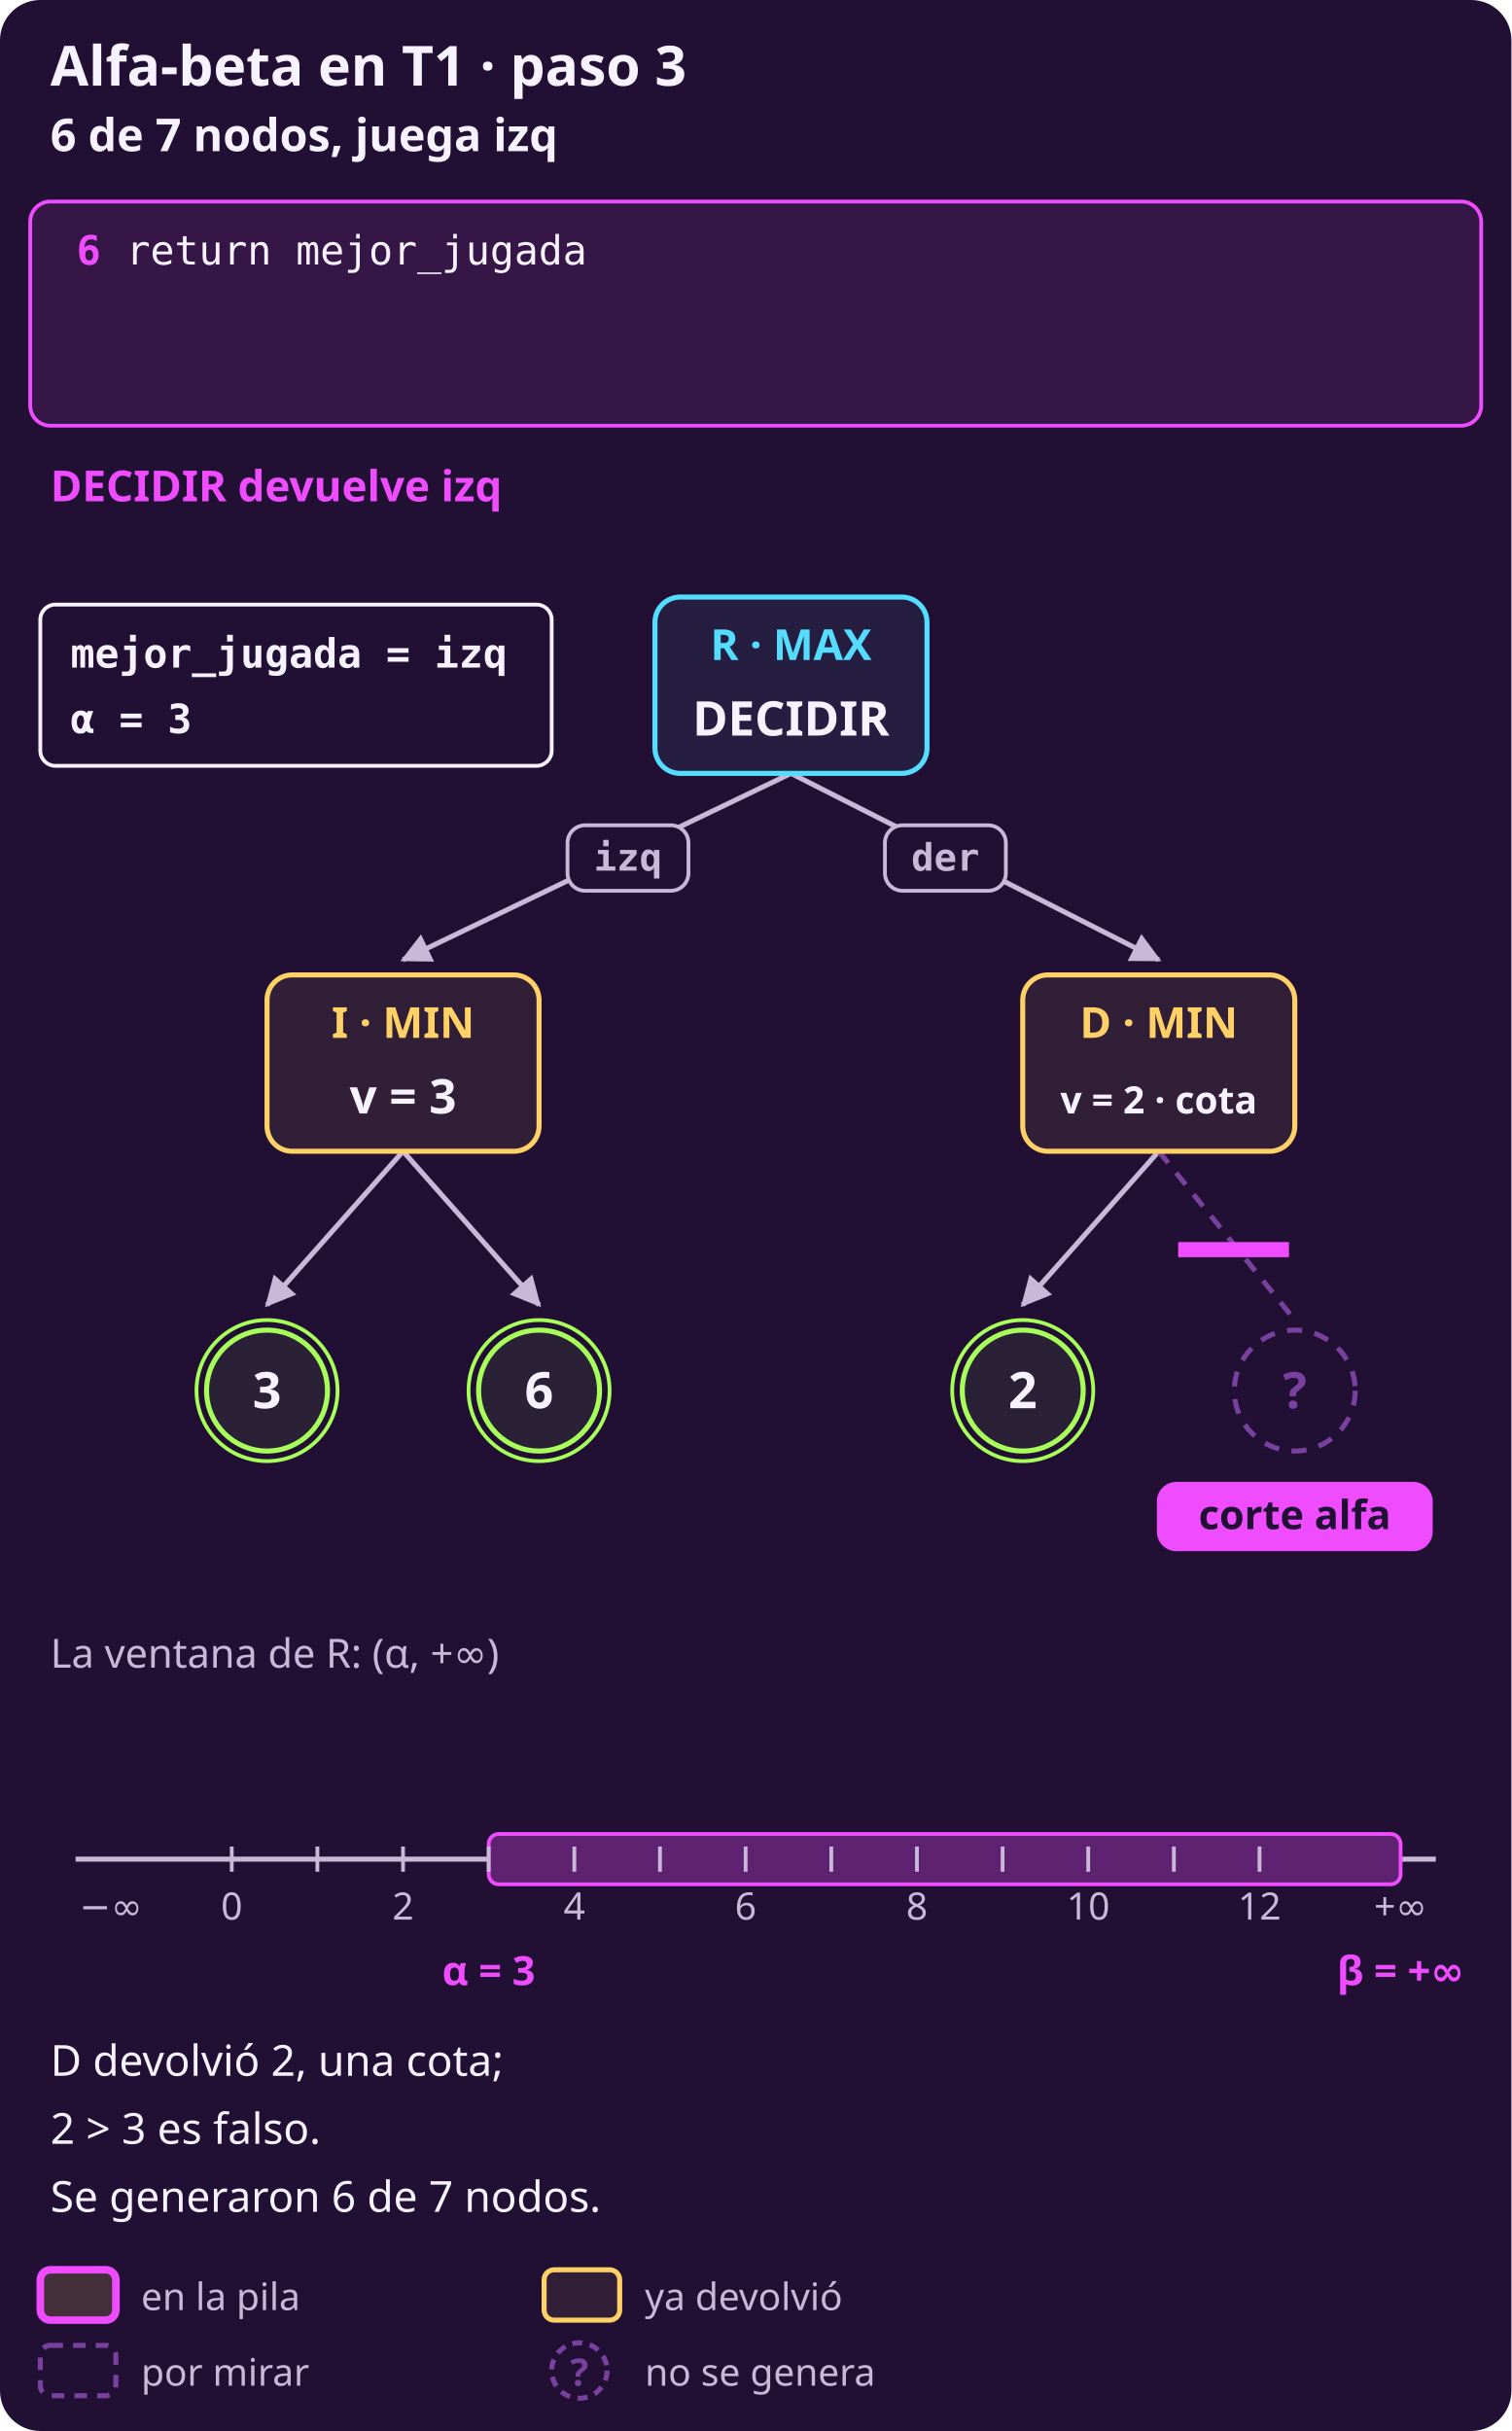
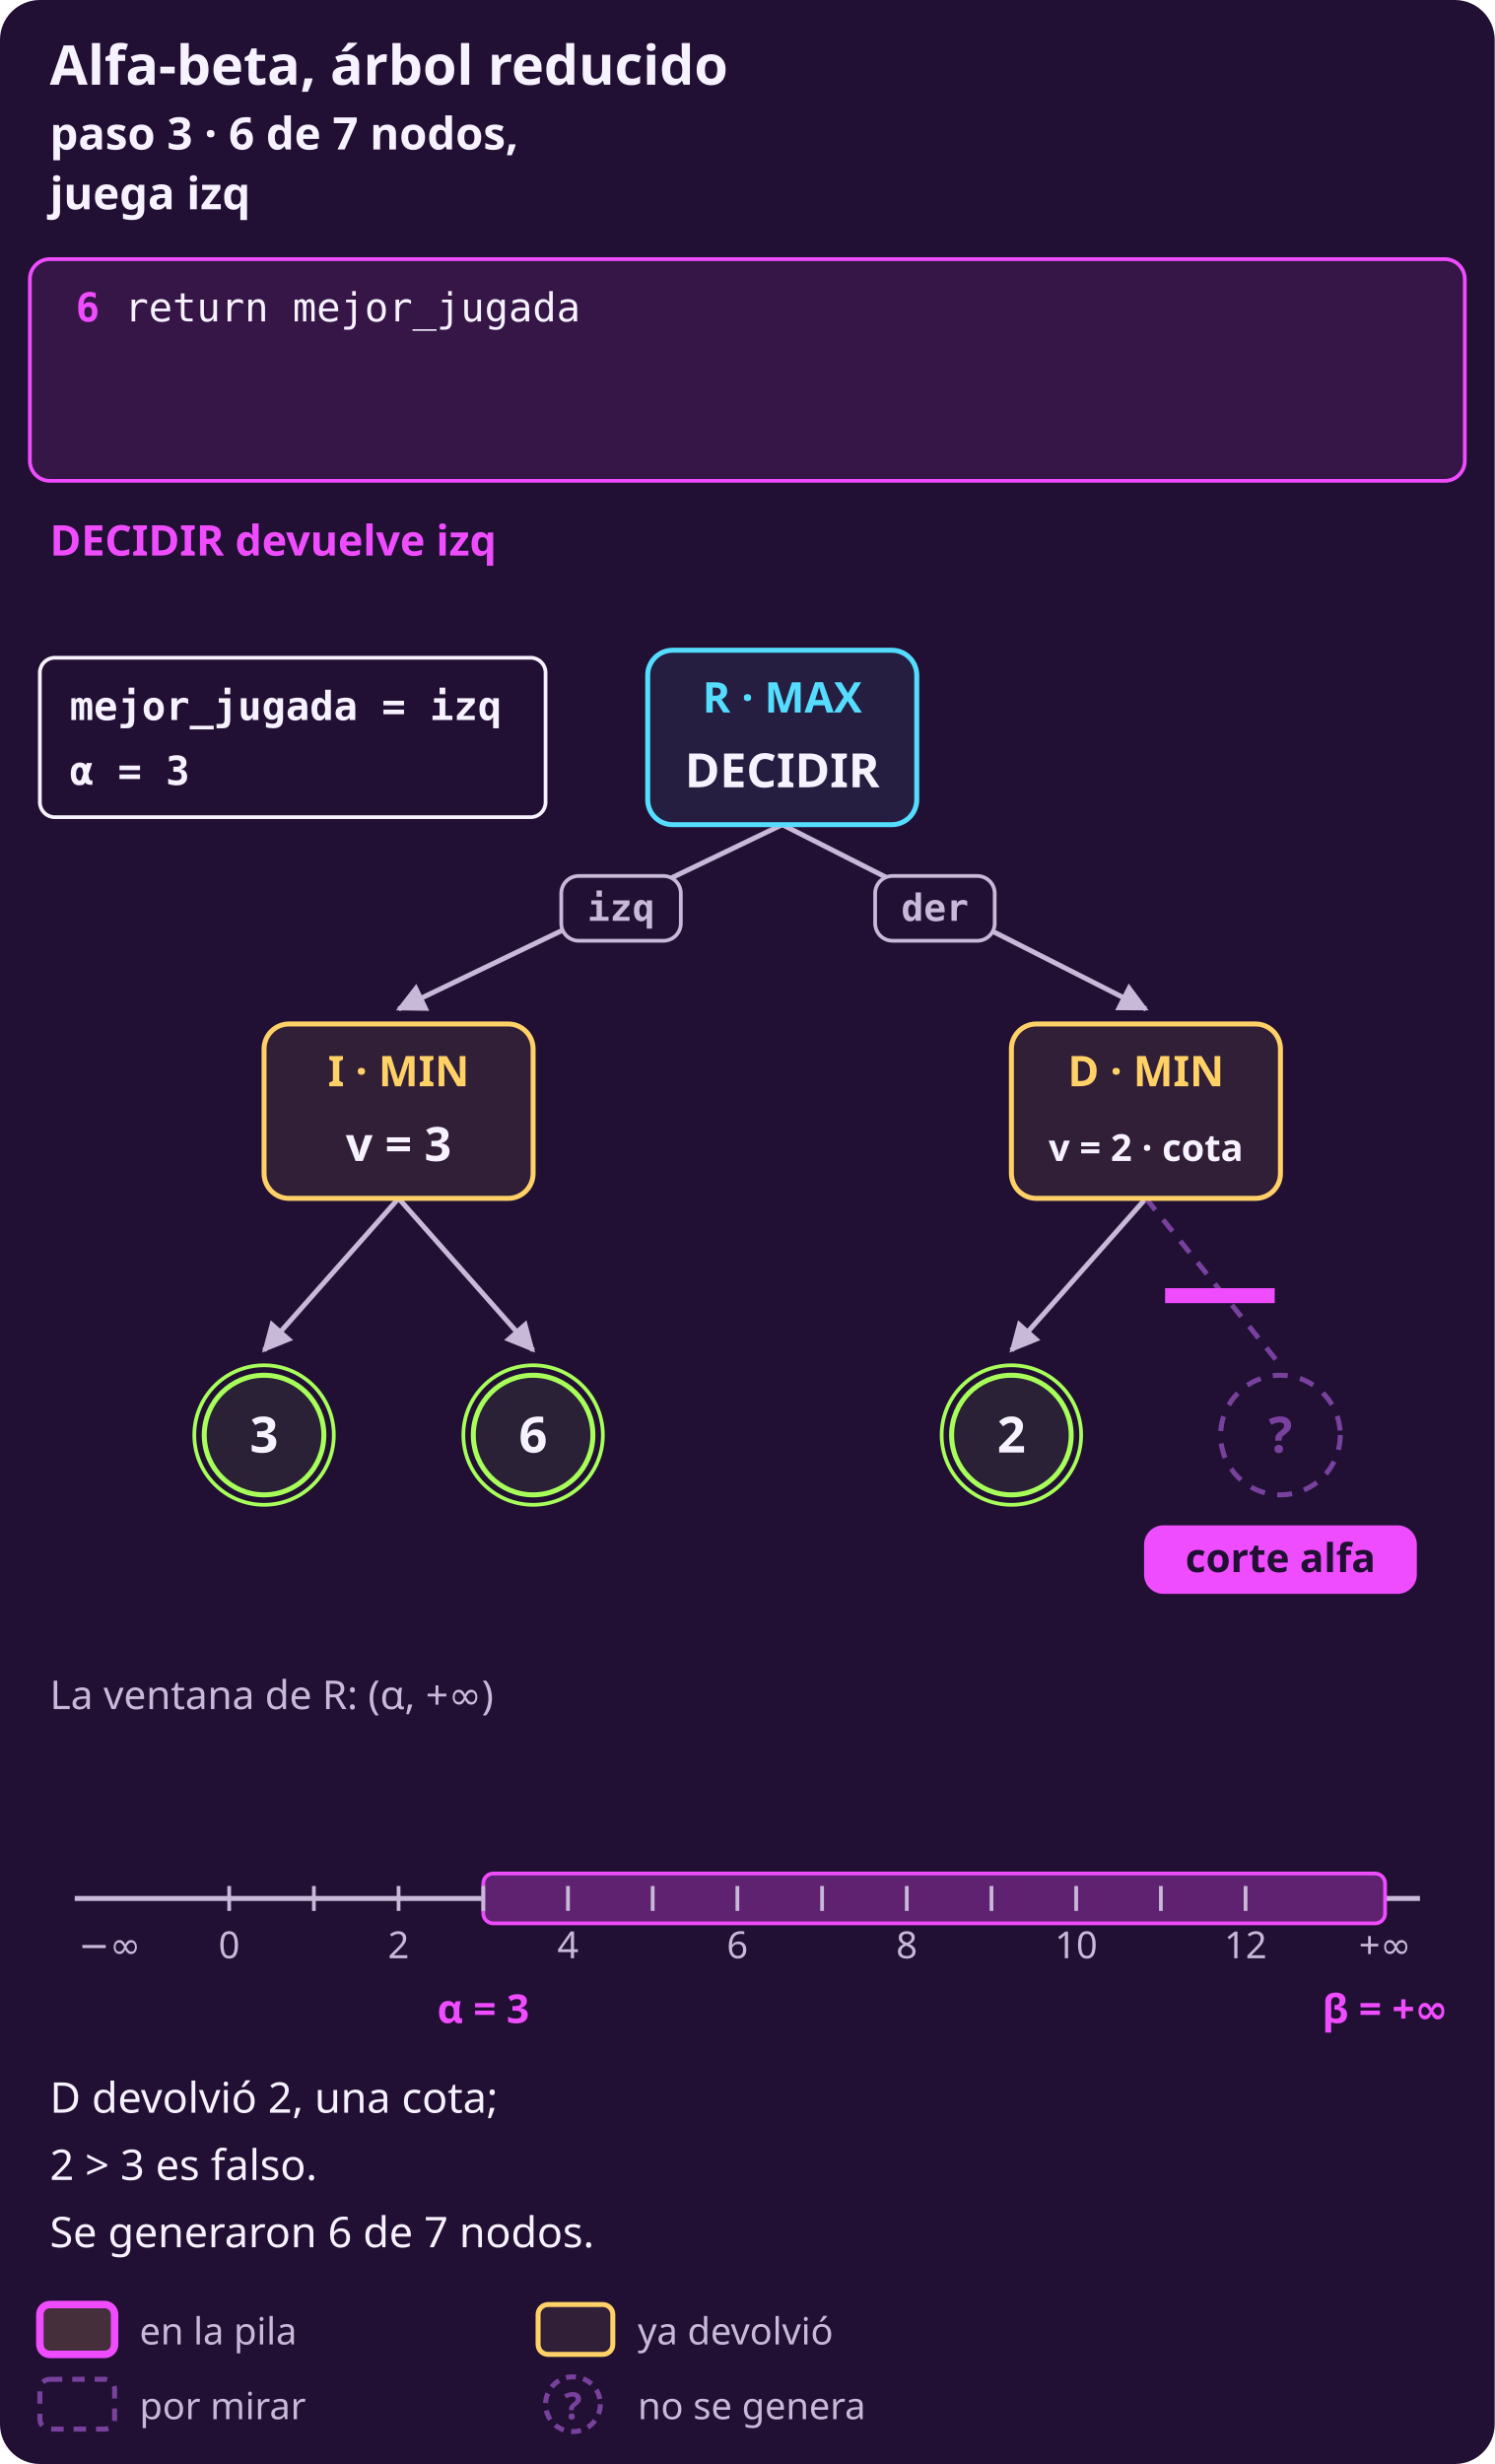
- <svg xmlns="http://www.w3.org/2000/svg" width="600" height="965" viewBox="0 0 600 965" role="img" aria-label="DECIDIR-ALFA-BETA sobre la etapa 1 del árbol T, paso 3: el final (fila 10). Arriba, la banda del pseudocódigo: línea 6: return mejor_jugada. Decidir devuelve izq. Recuadro: mejor_jugada = izq · α = 3. En el árbol: I ya devolvió v = 3; D ya devolvió v = 2 (una cota); la hoja 12 no se genera. Abajo, la recta numérica: la ventana de R, (3, +∞). D devolvió 2, una cota; 2 &gt; 3 es falso. Se generaron 6 de 7 nodos.">
-   <rect x="0" y="0" width="600" height="965" rx="16" fill="#211033" />
+ <svg xmlns="http://www.w3.org/2000/svg" width="600" height="989" viewBox="0 0 600 989" role="img" aria-label="DECIDIR-ALFA-BETA sobre el árbol reducido, paso 3: el final (fila 10). Arriba, la banda del pseudocódigo: línea 6: return mejor_jugada. Decidir devuelve izq. Recuadro: mejor_jugada = izq · α = 3. En el árbol: I ya devolvió v = 3; D ya devolvió v = 2 (una cota); la hoja 12 no se genera. Abajo, la recta numérica: la ventana de R, (3, +∞). D devolvió 2, una cota; 2 &gt; 3 es falso. Se generaron 6 de 7 nodos.">
+   <rect x="0" y="0" width="600" height="989" rx="16" fill="#211033" />
  <defs>
    <marker id="p" viewBox="0 0 10 10" refX="9" refY="5" markerWidth="6" markerHeight="6" orient="auto-start-reverse">
      <path d="M 0 0 L 10 5 L 0 10 z" fill="#f04cff" />
    </marker>
    <marker id="s" viewBox="0 0 10 10" refX="9" refY="5" markerWidth="6" markerHeight="6" orient="auto-start-reverse">
      <path d="M 0 0 L 10 5 L 0 10 z" fill="#c8b9d8" />
    </marker>
  </defs>
-   <text x="20" y="34" fill="#f7f2ff" font-family="system-ui, sans-serif" font-size="22" font-weight="700" text-anchor="start">Alfa-beta en T1 · paso 3</text>
-   <text x="20" y="60" fill="#f7f2ff" font-family="system-ui, sans-serif" font-size="18" font-weight="700" text-anchor="start">6 de 7 nodos, juega izq</text>
-   <rect x="12" y="80" width="576" height="89" rx="8" fill="#361647" stroke="#f04cff" stroke-width="1.5" />
-   <text x="40" y="105" fill="#f04cff" font-family="ui-monospace, SFMono-Regular, Menlo, monospace" font-size="16" font-weight="700" text-anchor="end">6</text>
-   <text x="50" y="105" fill="#f7f2ff" font-family="ui-monospace, SFMono-Regular, Menlo, monospace" font-size="16" font-weight="normal" text-anchor="start">return mejor_jugada</text>
-   <text x="20" y="199" fill="#f04cff" font-family="system-ui, sans-serif" font-size="17" font-weight="700" text-anchor="start">DECIDIR devuelve izq</text>
-   <line x1="314" y1="307.0" x2="160" y2="381.0" stroke="#c8b9d8" stroke-width="2" marker-end="url(#s)" />
-   <rect x="225.3" y="327.6" width="48" height="26" rx="7" fill="#211033" stroke="#c8b9d8" stroke-width="1.5" />
-   <text x="249.3" y="345.6" fill="#c8b9d8" font-family="ui-monospace, SFMono-Regular, Menlo, monospace" font-size="15" font-weight="700" text-anchor="middle">izq</text>
-   <line x1="160" y1="457.0" x2="106" y2="518.0" stroke="#c8b9d8" stroke-width="2" marker-end="url(#s)" />
-   <line x1="160" y1="457.0" x2="214" y2="518.0" stroke="#c8b9d8" stroke-width="2" marker-end="url(#s)" />
-   <line x1="314" y1="307.0" x2="460" y2="381.0" stroke="#c8b9d8" stroke-width="2" marker-end="url(#s)" />
-   <rect x="351.3" y="327.6" width="48" height="26" rx="7" fill="#211033" stroke="#c8b9d8" stroke-width="1.5" />
-   <text x="375.3" y="345.6" fill="#c8b9d8" font-family="ui-monospace, SFMono-Regular, Menlo, monospace" font-size="15" font-weight="700" text-anchor="middle">der</text>
-   <line x1="460" y1="457.0" x2="406" y2="518.0" stroke="#c8b9d8" stroke-width="2" marker-end="url(#s)" />
-   <line x1="460" y1="457.0" x2="514" y2="524.0" stroke="#78419e" stroke-width="2" stroke-dasharray="6 5" />
-   <line x1="467.7" y1="496.05" x2="511.7" y2="496.05" stroke="#f04cff" stroke-width="6" />
-   <rect x="460.0" y="589.0" width="108" height="26" rx="7" fill="#f04cff" stroke="#f04cff" stroke-width="1.5" />
-   <text x="514.0" y="607.0" fill="#211033" font-family="system-ui, sans-serif" font-size="16" font-weight="700" text-anchor="middle">corte alfa</text>
-   <rect x="260.0" y="237.0" width="108" height="70" rx="10" fill="#251e41" stroke="#55ddff" stroke-width="2" />
-   <text x="314" y="262.0" fill="#55ddff" font-family="system-ui, sans-serif" font-size="17" font-weight="700" text-anchor="middle">R · MAX</text>
-   <text x="314" y="292.0" fill="#f7f2ff" font-family="system-ui, sans-serif" font-size="19" font-weight="700" text-anchor="middle">DECIDIR</text>
-   <rect x="106.0" y="387.0" width="108" height="70" rx="10" fill="#311e37" stroke="#ffd166" stroke-width="2" />
-   <text x="160" y="412.0" fill="#ffd166" font-family="system-ui, sans-serif" font-size="17" font-weight="700" text-anchor="middle">I · MIN</text>
-   <text x="160" y="442.0" fill="#f7f2ff" font-family="system-ui, sans-serif" font-size="19" font-weight="700" text-anchor="middle">v = 3</text>
-   <circle cx="106" cy="552.0" r="28" fill="none" stroke="#a8ff5a" stroke-width="1.5" />
-   <circle cx="106" cy="552.0" r="24" fill="#2a2136" stroke="#a8ff5a" stroke-width="2" />
-   <text x="106" y="559.0" fill="#f7f2ff" font-family="system-ui, sans-serif" font-size="20" font-weight="700" text-anchor="middle">3</text>
-   <circle cx="214" cy="552.0" r="28" fill="none" stroke="#a8ff5a" stroke-width="1.5" />
-   <circle cx="214" cy="552.0" r="24" fill="#2a2136" stroke="#a8ff5a" stroke-width="2" />
-   <text x="214" y="559.0" fill="#f7f2ff" font-family="system-ui, sans-serif" font-size="20" font-weight="700" text-anchor="middle">6</text>
-   <rect x="406.0" y="387.0" width="108" height="70" rx="10" fill="#311e37" stroke="#ffd166" stroke-width="2" />
-   <text x="460" y="412.0" fill="#ffd166" font-family="system-ui, sans-serif" font-size="17" font-weight="700" text-anchor="middle">D · MIN</text>
-   <text x="460" y="442.0" fill="#f7f2ff" font-family="system-ui, sans-serif" font-size="15" font-weight="700" text-anchor="middle">v = 2 · cota</text>
-   <circle cx="406" cy="552.0" r="28" fill="none" stroke="#a8ff5a" stroke-width="1.5" />
-   <circle cx="406" cy="552.0" r="24" fill="#2a2136" stroke="#a8ff5a" stroke-width="2" />
-   <text x="406" y="559.0" fill="#f7f2ff" font-family="system-ui, sans-serif" font-size="20" font-weight="700" text-anchor="middle">2</text>
-   <circle cx="514" cy="552.0" r="24" fill="#211033" stroke="#78419e" stroke-width="2" stroke-dasharray="6 5" />
-   <text x="514" y="559.0" fill="#78419e" font-family="system-ui, sans-serif" font-size="20" font-weight="700" text-anchor="middle">?</text>
-   <rect x="16" y="240.0" width="203" height="64" rx="6" fill="#211033" stroke="#f7f2ff" stroke-width="1.5" />
-   <text x="28" y="265.0" fill="#f7f2ff" font-family="ui-monospace, SFMono-Regular, Menlo, monospace" font-size="16" font-weight="700" text-anchor="start">mejor_jugada = izq</text>
-   <text x="28" y="291.0" fill="#f7f2ff" font-family="ui-monospace, SFMono-Regular, Menlo, monospace" font-size="16" font-weight="700" text-anchor="start">α = 3</text>
-   <text x="20" y="662.0" fill="#c8b9d8" font-family="system-ui, sans-serif" font-size="16" font-weight="normal" text-anchor="start">La ventana de R: (α, +∞)</text>
-   <line x1="30" y1="738.0" x2="570" y2="738.0" stroke="#c8b9d8" stroke-width="2" />
-   <rect x="194.0" y="728.0" width="362.0" height="20" rx="4" fill="#5f2270" stroke="#f04cff" stroke-width="1.5" />
-   <line x1="92.0" y1="733.0" x2="92.0" y2="743.0" stroke="#c8b9d8" stroke-width="1.5" />
-   <text x="92.0" y="762.0" fill="#c8b9d8" font-family="system-ui, sans-serif" font-size="15" font-weight="normal" text-anchor="middle">0</text>
-   <line x1="126.0" y1="733.0" x2="126.0" y2="743.0" stroke="#c8b9d8" stroke-width="1.5" />
-   <line x1="160.0" y1="733.0" x2="160.0" y2="743.0" stroke="#c8b9d8" stroke-width="1.5" />
-   <text x="160.0" y="762.0" fill="#c8b9d8" font-family="system-ui, sans-serif" font-size="15" font-weight="normal" text-anchor="middle">2</text>
-   <line x1="194.0" y1="733.0" x2="194.0" y2="743.0" stroke="#c8b9d8" stroke-width="1.5" />
-   <line x1="228.0" y1="733.0" x2="228.0" y2="743.0" stroke="#c8b9d8" stroke-width="1.5" />
-   <text x="228.0" y="762.0" fill="#c8b9d8" font-family="system-ui, sans-serif" font-size="15" font-weight="normal" text-anchor="middle">4</text>
-   <line x1="262.0" y1="733.0" x2="262.0" y2="743.0" stroke="#c8b9d8" stroke-width="1.5" />
-   <line x1="296.0" y1="733.0" x2="296.0" y2="743.0" stroke="#c8b9d8" stroke-width="1.5" />
-   <text x="296.0" y="762.0" fill="#c8b9d8" font-family="system-ui, sans-serif" font-size="15" font-weight="normal" text-anchor="middle">6</text>
-   <line x1="330.0" y1="733.0" x2="330.0" y2="743.0" stroke="#c8b9d8" stroke-width="1.5" />
-   <line x1="364.0" y1="733.0" x2="364.0" y2="743.0" stroke="#c8b9d8" stroke-width="1.5" />
-   <text x="364.0" y="762.0" fill="#c8b9d8" font-family="system-ui, sans-serif" font-size="15" font-weight="normal" text-anchor="middle">8</text>
-   <line x1="398.0" y1="733.0" x2="398.0" y2="743.0" stroke="#c8b9d8" stroke-width="1.5" />
-   <line x1="432.0" y1="733.0" x2="432.0" y2="743.0" stroke="#c8b9d8" stroke-width="1.5" />
-   <text x="432.0" y="762.0" fill="#c8b9d8" font-family="system-ui, sans-serif" font-size="15" font-weight="normal" text-anchor="middle">10</text>
-   <line x1="466.0" y1="733.0" x2="466.0" y2="743.0" stroke="#c8b9d8" stroke-width="1.5" />
-   <line x1="500.0" y1="733.0" x2="500.0" y2="743.0" stroke="#c8b9d8" stroke-width="1.5" />
-   <text x="500.0" y="762.0" fill="#c8b9d8" font-family="system-ui, sans-serif" font-size="15" font-weight="normal" text-anchor="middle">12</text>
-   <text x="44" y="762.0" fill="#c8b9d8" font-family="system-ui, sans-serif" font-size="15" font-weight="normal" text-anchor="middle">−∞</text>
-   <text x="556" y="762.0" fill="#c8b9d8" font-family="system-ui, sans-serif" font-size="15" font-weight="normal" text-anchor="middle">+∞</text>
-   <text x="194.0" y="788.0" fill="#f04cff" font-family="system-ui, sans-serif" font-size="16" font-weight="700" text-anchor="middle">α = 3</text>
-   <text x="556" y="788.0" fill="#f04cff" font-family="system-ui, sans-serif" font-size="16" font-weight="700" text-anchor="middle">β = +∞</text>
-   <text x="20" y="824.0" fill="#f7f2ff" font-family="system-ui, sans-serif" font-size="17" font-weight="normal" text-anchor="start">D devolvió 2, una cota;</text>
-   <text x="20" y="851.0" fill="#f7f2ff" font-family="system-ui, sans-serif" font-size="17" font-weight="normal" text-anchor="start">2 &gt; 3 es falso.</text>
-   <text x="20" y="878.0" fill="#f7f2ff" font-family="system-ui, sans-serif" font-size="17" font-weight="normal" text-anchor="start">Se generaron 6 de 7 nodos.</text>
-   <rect x="16" y="901.0" width="30" height="20" rx="4" fill="#452f3b" stroke="#f04cff" stroke-width="3" />
-   <text x="56" y="917.0" fill="#c8b9d8" font-family="system-ui, sans-serif" font-size="15" font-weight="normal" text-anchor="start">en la pila</text>
-   <rect x="216" y="901.0" width="30" height="20" rx="4" fill="#311e37" stroke="#ffd166" stroke-width="2" />
-   <text x="256" y="917.0" fill="#c8b9d8" font-family="system-ui, sans-serif" font-size="15" font-weight="normal" text-anchor="start">ya devolvió</text>
-   <rect x="16" y="931.0" width="30" height="20" rx="4" fill="none" stroke="#78419e" stroke-width="2" stroke-dasharray="5 4" />
-   <text x="56" y="947.0" fill="#c8b9d8" font-family="system-ui, sans-serif" font-size="15" font-weight="normal" text-anchor="start">por mirar</text>
-   <circle cx="230" cy="941.0" r="11" fill="#211033" stroke="#78419e" stroke-width="2" stroke-dasharray="4 3" />
-   <text x="230" y="947.0" fill="#78419e" font-family="system-ui, sans-serif" font-size="15" font-weight="700" text-anchor="middle">?</text>
-   <text x="256" y="947.0" fill="#c8b9d8" font-family="system-ui, sans-serif" font-size="15" font-weight="normal" text-anchor="start">no se genera</text>
+   <text x="20" y="34" fill="#f7f2ff" font-family="system-ui, sans-serif" font-size="22" font-weight="700" text-anchor="start">Alfa-beta, árbol reducido</text>
+   <text x="20" y="60" fill="#f7f2ff" font-family="system-ui, sans-serif" font-size="18" font-weight="700" text-anchor="start">paso 3 · 6 de 7 nodos,</text>
+   <text x="20" y="84" fill="#f7f2ff" font-family="system-ui, sans-serif" font-size="18" font-weight="700" text-anchor="start">juega izq</text>
+   <rect x="12" y="104" width="576" height="89" rx="8" fill="#361647" stroke="#f04cff" stroke-width="1.5" />
+   <text x="40" y="129" fill="#f04cff" font-family="ui-monospace, SFMono-Regular, Menlo, monospace" font-size="16" font-weight="700" text-anchor="end">6</text>
+   <text x="50" y="129" fill="#f7f2ff" font-family="ui-monospace, SFMono-Regular, Menlo, monospace" font-size="16" font-weight="normal" text-anchor="start">return mejor_jugada</text>
+   <text x="20" y="223" fill="#f04cff" font-family="system-ui, sans-serif" font-size="17" font-weight="700" text-anchor="start">DECIDIR devuelve izq</text>
+   <line x1="314" y1="331.0" x2="160" y2="405.0" stroke="#c8b9d8" stroke-width="2" marker-end="url(#s)" />
+   <rect x="225.3" y="351.6" width="48" height="26" rx="7" fill="#211033" stroke="#c8b9d8" stroke-width="1.5" />
+   <text x="249.3" y="369.6" fill="#c8b9d8" font-family="ui-monospace, SFMono-Regular, Menlo, monospace" font-size="15" font-weight="700" text-anchor="middle">izq</text>
+   <line x1="160" y1="481.0" x2="106" y2="542.0" stroke="#c8b9d8" stroke-width="2" marker-end="url(#s)" />
+   <line x1="160" y1="481.0" x2="214" y2="542.0" stroke="#c8b9d8" stroke-width="2" marker-end="url(#s)" />
+   <line x1="314" y1="331.0" x2="460" y2="405.0" stroke="#c8b9d8" stroke-width="2" marker-end="url(#s)" />
+   <rect x="351.3" y="351.6" width="48" height="26" rx="7" fill="#211033" stroke="#c8b9d8" stroke-width="1.5" />
+   <text x="375.3" y="369.6" fill="#c8b9d8" font-family="ui-monospace, SFMono-Regular, Menlo, monospace" font-size="15" font-weight="700" text-anchor="middle">der</text>
+   <line x1="460" y1="481.0" x2="406" y2="542.0" stroke="#c8b9d8" stroke-width="2" marker-end="url(#s)" />
+   <line x1="460" y1="481.0" x2="514" y2="548.0" stroke="#78419e" stroke-width="2" stroke-dasharray="6 5" />
+   <line x1="467.7" y1="520.05" x2="511.7" y2="520.05" stroke="#f04cff" stroke-width="6" />
+   <rect x="460.0" y="613.0" width="108" height="26" rx="7" fill="#f04cff" stroke="#f04cff" stroke-width="1.5" />
+   <text x="514.0" y="631.0" fill="#211033" font-family="system-ui, sans-serif" font-size="16" font-weight="700" text-anchor="middle">corte alfa</text>
+   <rect x="260.0" y="261.0" width="108" height="70" rx="10" fill="#251e41" stroke="#55ddff" stroke-width="2" />
+   <text x="314" y="286.0" fill="#55ddff" font-family="system-ui, sans-serif" font-size="17" font-weight="700" text-anchor="middle">R · MAX</text>
+   <text x="314" y="316.0" fill="#f7f2ff" font-family="system-ui, sans-serif" font-size="19" font-weight="700" text-anchor="middle">DECIDIR</text>
+   <rect x="106.0" y="411.0" width="108" height="70" rx="10" fill="#311e37" stroke="#ffd166" stroke-width="2" />
+   <text x="160" y="436.0" fill="#ffd166" font-family="system-ui, sans-serif" font-size="17" font-weight="700" text-anchor="middle">I · MIN</text>
+   <text x="160" y="466.0" fill="#f7f2ff" font-family="system-ui, sans-serif" font-size="19" font-weight="700" text-anchor="middle">v = 3</text>
+   <circle cx="106" cy="576.0" r="28" fill="none" stroke="#a8ff5a" stroke-width="1.5" />
+   <circle cx="106" cy="576.0" r="24" fill="#2a2136" stroke="#a8ff5a" stroke-width="2" />
+   <text x="106" y="583.0" fill="#f7f2ff" font-family="system-ui, sans-serif" font-size="20" font-weight="700" text-anchor="middle">3</text>
+   <circle cx="214" cy="576.0" r="28" fill="none" stroke="#a8ff5a" stroke-width="1.5" />
+   <circle cx="214" cy="576.0" r="24" fill="#2a2136" stroke="#a8ff5a" stroke-width="2" />
+   <text x="214" y="583.0" fill="#f7f2ff" font-family="system-ui, sans-serif" font-size="20" font-weight="700" text-anchor="middle">6</text>
+   <rect x="406.0" y="411.0" width="108" height="70" rx="10" fill="#311e37" stroke="#ffd166" stroke-width="2" />
+   <text x="460" y="436.0" fill="#ffd166" font-family="system-ui, sans-serif" font-size="17" font-weight="700" text-anchor="middle">D · MIN</text>
+   <text x="460" y="466.0" fill="#f7f2ff" font-family="system-ui, sans-serif" font-size="15" font-weight="700" text-anchor="middle">v = 2 · cota</text>
+   <circle cx="406" cy="576.0" r="28" fill="none" stroke="#a8ff5a" stroke-width="1.5" />
+   <circle cx="406" cy="576.0" r="24" fill="#2a2136" stroke="#a8ff5a" stroke-width="2" />
+   <text x="406" y="583.0" fill="#f7f2ff" font-family="system-ui, sans-serif" font-size="20" font-weight="700" text-anchor="middle">2</text>
+   <circle cx="514" cy="576.0" r="24" fill="#211033" stroke="#78419e" stroke-width="2" stroke-dasharray="6 5" />
+   <text x="514" y="583.0" fill="#78419e" font-family="system-ui, sans-serif" font-size="20" font-weight="700" text-anchor="middle">?</text>
+   <rect x="16" y="264.0" width="203" height="64" rx="6" fill="#211033" stroke="#f7f2ff" stroke-width="1.5" />
+   <text x="28" y="289.0" fill="#f7f2ff" font-family="ui-monospace, SFMono-Regular, Menlo, monospace" font-size="16" font-weight="700" text-anchor="start">mejor_jugada = izq</text>
+   <text x="28" y="315.0" fill="#f7f2ff" font-family="ui-monospace, SFMono-Regular, Menlo, monospace" font-size="16" font-weight="700" text-anchor="start">α = 3</text>
+   <text x="20" y="686.0" fill="#c8b9d8" font-family="system-ui, sans-serif" font-size="16" font-weight="normal" text-anchor="start">La ventana de R: (α, +∞)</text>
+   <line x1="30" y1="762.0" x2="570" y2="762.0" stroke="#c8b9d8" stroke-width="2" />
+   <rect x="194.0" y="752.0" width="362.0" height="20" rx="4" fill="#5f2270" stroke="#f04cff" stroke-width="1.5" />
+   <line x1="92.0" y1="757.0" x2="92.0" y2="767.0" stroke="#c8b9d8" stroke-width="1.5" />
+   <text x="92.0" y="786.0" fill="#c8b9d8" font-family="system-ui, sans-serif" font-size="15" font-weight="normal" text-anchor="middle">0</text>
+   <line x1="126.0" y1="757.0" x2="126.0" y2="767.0" stroke="#c8b9d8" stroke-width="1.5" />
+   <line x1="160.0" y1="757.0" x2="160.0" y2="767.0" stroke="#c8b9d8" stroke-width="1.5" />
+   <text x="160.0" y="786.0" fill="#c8b9d8" font-family="system-ui, sans-serif" font-size="15" font-weight="normal" text-anchor="middle">2</text>
+   <line x1="194.0" y1="757.0" x2="194.0" y2="767.0" stroke="#c8b9d8" stroke-width="1.5" />
+   <line x1="228.0" y1="757.0" x2="228.0" y2="767.0" stroke="#c8b9d8" stroke-width="1.5" />
+   <text x="228.0" y="786.0" fill="#c8b9d8" font-family="system-ui, sans-serif" font-size="15" font-weight="normal" text-anchor="middle">4</text>
+   <line x1="262.0" y1="757.0" x2="262.0" y2="767.0" stroke="#c8b9d8" stroke-width="1.5" />
+   <line x1="296.0" y1="757.0" x2="296.0" y2="767.0" stroke="#c8b9d8" stroke-width="1.5" />
+   <text x="296.0" y="786.0" fill="#c8b9d8" font-family="system-ui, sans-serif" font-size="15" font-weight="normal" text-anchor="middle">6</text>
+   <line x1="330.0" y1="757.0" x2="330.0" y2="767.0" stroke="#c8b9d8" stroke-width="1.5" />
+   <line x1="364.0" y1="757.0" x2="364.0" y2="767.0" stroke="#c8b9d8" stroke-width="1.5" />
+   <text x="364.0" y="786.0" fill="#c8b9d8" font-family="system-ui, sans-serif" font-size="15" font-weight="normal" text-anchor="middle">8</text>
+   <line x1="398.0" y1="757.0" x2="398.0" y2="767.0" stroke="#c8b9d8" stroke-width="1.5" />
+   <line x1="432.0" y1="757.0" x2="432.0" y2="767.0" stroke="#c8b9d8" stroke-width="1.5" />
+   <text x="432.0" y="786.0" fill="#c8b9d8" font-family="system-ui, sans-serif" font-size="15" font-weight="normal" text-anchor="middle">10</text>
+   <line x1="466.0" y1="757.0" x2="466.0" y2="767.0" stroke="#c8b9d8" stroke-width="1.5" />
+   <line x1="500.0" y1="757.0" x2="500.0" y2="767.0" stroke="#c8b9d8" stroke-width="1.5" />
+   <text x="500.0" y="786.0" fill="#c8b9d8" font-family="system-ui, sans-serif" font-size="15" font-weight="normal" text-anchor="middle">12</text>
+   <text x="44" y="786.0" fill="#c8b9d8" font-family="system-ui, sans-serif" font-size="15" font-weight="normal" text-anchor="middle">−∞</text>
+   <text x="556" y="786.0" fill="#c8b9d8" font-family="system-ui, sans-serif" font-size="15" font-weight="normal" text-anchor="middle">+∞</text>
+   <text x="194.0" y="812.0" fill="#f04cff" font-family="system-ui, sans-serif" font-size="16" font-weight="700" text-anchor="middle">α = 3</text>
+   <text x="556" y="812.0" fill="#f04cff" font-family="system-ui, sans-serif" font-size="16" font-weight="700" text-anchor="middle">β = +∞</text>
+   <text x="20" y="848.0" fill="#f7f2ff" font-family="system-ui, sans-serif" font-size="17" font-weight="normal" text-anchor="start">D devolvió 2, una cota;</text>
+   <text x="20" y="875.0" fill="#f7f2ff" font-family="system-ui, sans-serif" font-size="17" font-weight="normal" text-anchor="start">2 &gt; 3 es falso.</text>
+   <text x="20" y="902.0" fill="#f7f2ff" font-family="system-ui, sans-serif" font-size="17" font-weight="normal" text-anchor="start">Se generaron 6 de 7 nodos.</text>
+   <rect x="16" y="925.0" width="30" height="20" rx="4" fill="#452f3b" stroke="#f04cff" stroke-width="3" />
+   <text x="56" y="941.0" fill="#c8b9d8" font-family="system-ui, sans-serif" font-size="15" font-weight="normal" text-anchor="start">en la pila</text>
+   <rect x="216" y="925.0" width="30" height="20" rx="4" fill="#311e37" stroke="#ffd166" stroke-width="2" />
+   <text x="256" y="941.0" fill="#c8b9d8" font-family="system-ui, sans-serif" font-size="15" font-weight="normal" text-anchor="start">ya devolvió</text>
+   <rect x="16" y="955.0" width="30" height="20" rx="4" fill="none" stroke="#78419e" stroke-width="2" stroke-dasharray="5 4" />
+   <text x="56" y="971.0" fill="#c8b9d8" font-family="system-ui, sans-serif" font-size="15" font-weight="normal" text-anchor="start">por mirar</text>
+   <circle cx="230" cy="965.0" r="11" fill="#211033" stroke="#78419e" stroke-width="2" stroke-dasharray="4 3" />
+   <text x="230" y="971.0" fill="#78419e" font-family="system-ui, sans-serif" font-size="15" font-weight="700" text-anchor="middle">?</text>
+   <text x="256" y="971.0" fill="#c8b9d8" font-family="system-ui, sans-serif" font-size="15" font-weight="normal" text-anchor="start">no se genera</text>
</svg>
